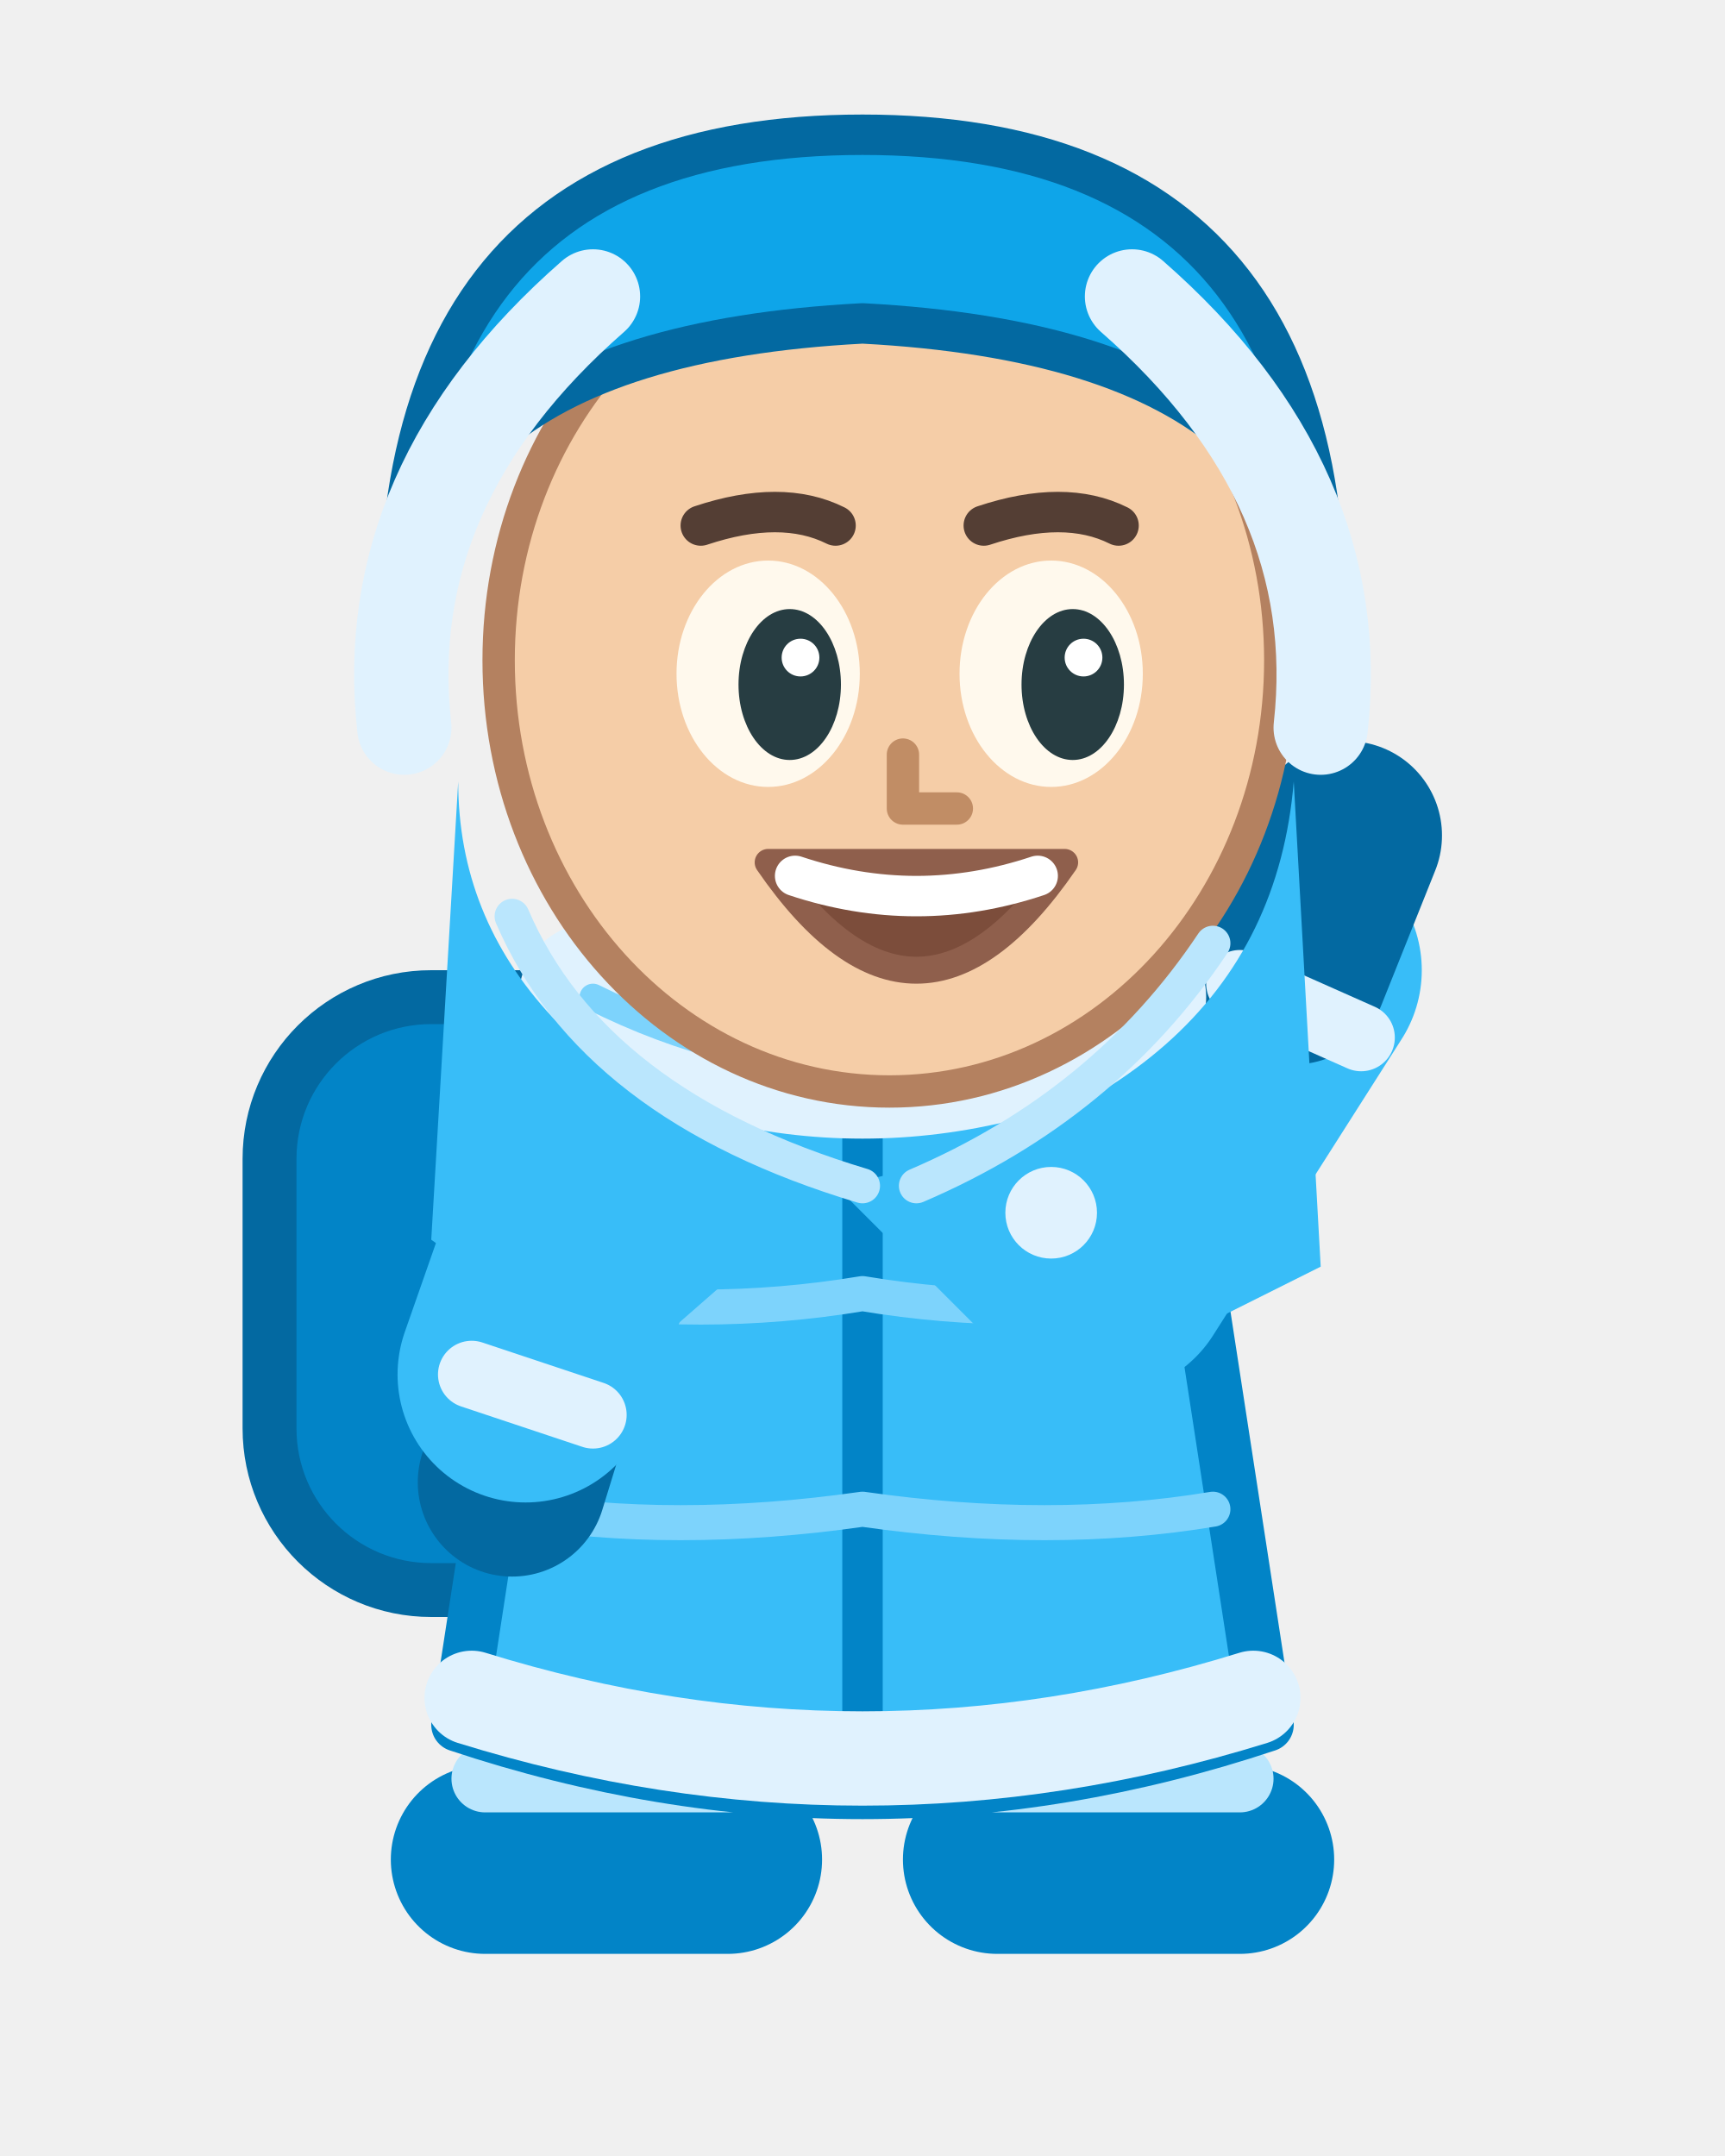
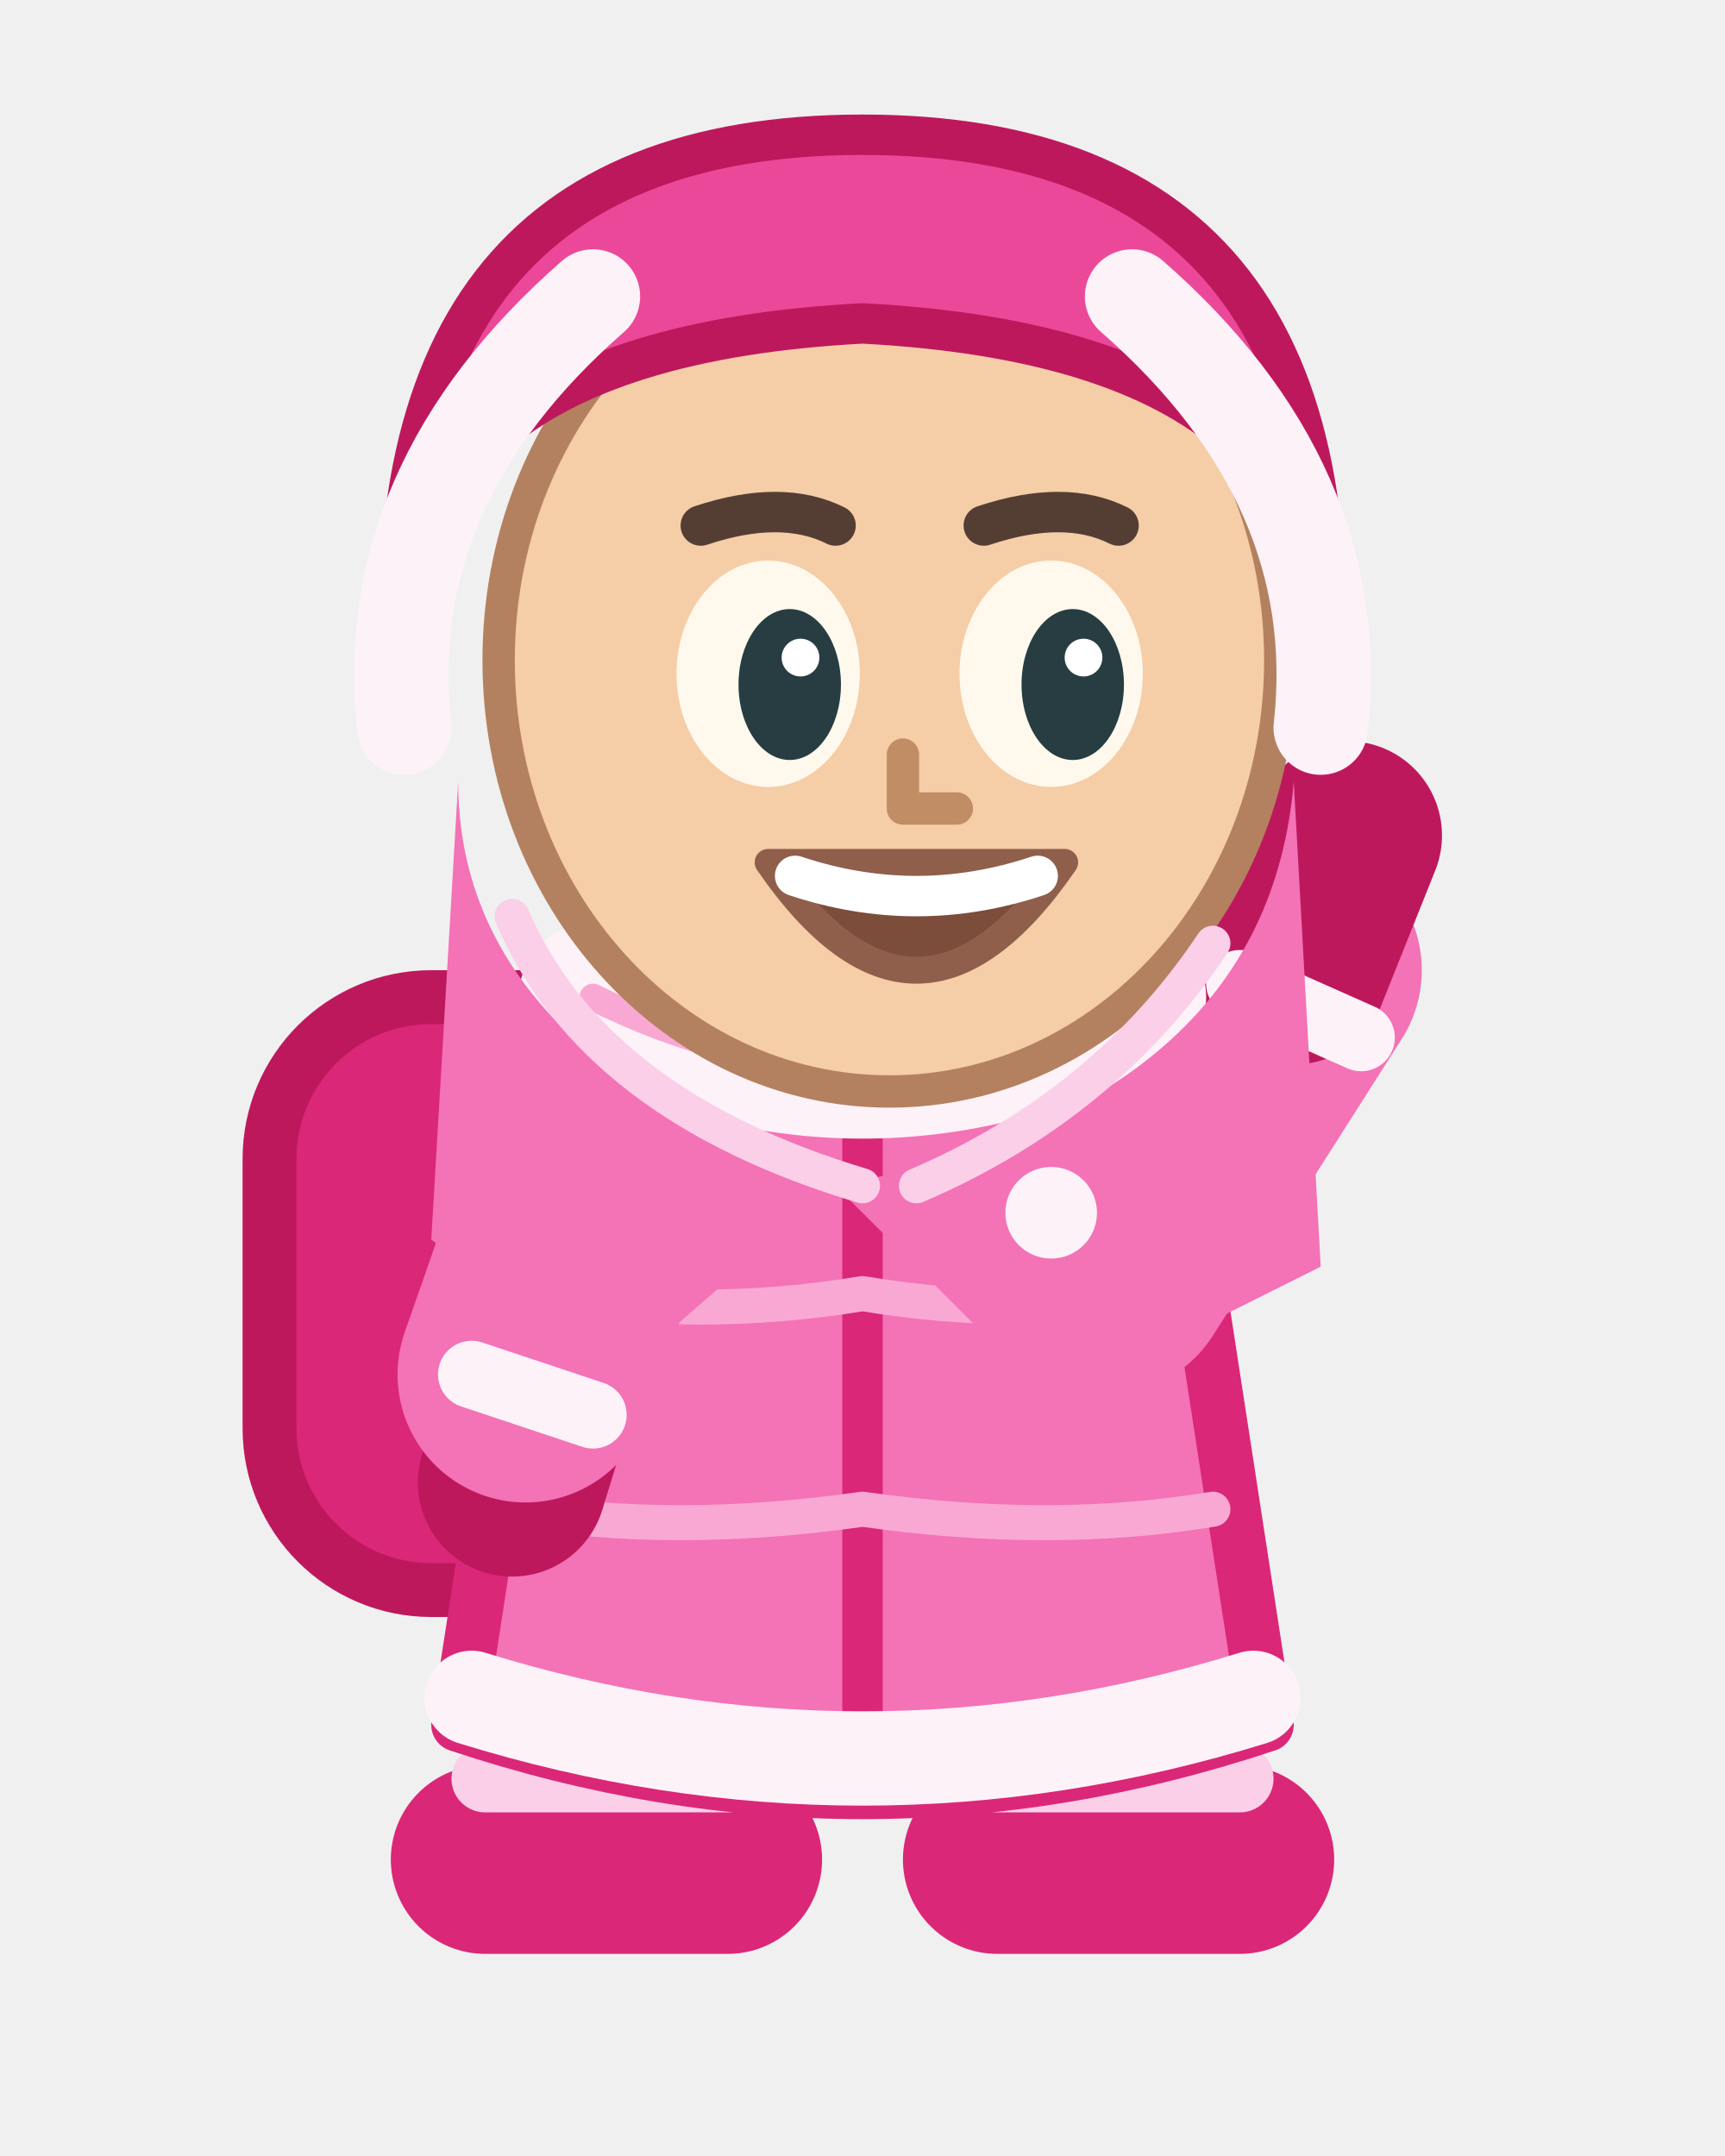
<svg xmlns="http://www.w3.org/2000/svg" width="64" height="80" viewBox="0 0 64 80">
  <g transform="translate(0 0)" stroke-linecap="round" stroke-linejoin="round">
-     <path d="M28 56 L24 66 M35 56 L39 66" stroke="#0369a1" stroke-width="9" />
-     <path d="M18 69h9 M37 69h9" stroke="#0284c7" stroke-width="7" />
-     <path d="M18 66h9 M37 66h9" stroke="#bae6fd" stroke-width="2.5" />
+     <path d="M28 56 L24 66 M35 56 L39 66" stroke="#be185d" stroke-width="9" />
+     <path d="M18 69h9 M37 69h9" stroke="#db2777" stroke-width="7" />
+     <path d="M18 66h9 M37 66h9" stroke="#fbcfe8" stroke-width="2.5" />
    <g transform="translate(0 3)">
-       <rect x="10" y="34" width="18" height="22" rx="6" fill="#0284c7" stroke="#0369a1" stroke-width="2" />
-       <path d="M21 35 Q32 32 43 35 L47 61 Q32 66 17 61 Z" fill="#38bdf8" stroke="#0284c7" stroke-width="2" />
-       <path d="M32 37 L32 63" stroke="#0284c7" stroke-width="1.5" />
-       <path d="M20 45 Q26 46 32 45 M32 45 Q38 46 44 45 M19 53 Q25 54 32 53 M32 53 Q39 54 45 53" fill="none" stroke="#7dd3fc" stroke-width="1.3" />
-       <path d="M17.5 60 Q32 64.5 46.5 60" fill="none" stroke="#e0f2fe" stroke-width="3.5" />
-       <path d="M23 39 L19 52" stroke="#0369a1" stroke-width="7" />
-       <path d="M23 38 L19.5 48" stroke="#38bdf8" stroke-width="9.5" />
-       <path d="M17.5 48 L22 49.5" stroke="#e0f2fe" stroke-width="2.5" />
-       <path d="M41 44 L48 33" stroke="#38bdf8" stroke-width="9.5" />
-       <path d="M48 33 L50 28" stroke="#0369a1" stroke-width="7" />
-       <path d="M46 33.5 L50.5 35.5" stroke="#e0f2fe" stroke-width="2.5" />
+       <rect x="10" y="34" width="18" height="22" rx="6" fill="#db2777" stroke="#be185d" stroke-width="2" />
+       <path d="M21 35 Q32 32 43 35 L47 61 Q32 66 17 61 Z" fill="#f472b6" stroke="#db2777" stroke-width="2" />
+       <path d="M32 37 L32 63" stroke="#db2777" stroke-width="1.5" />
+       <path d="M20 45 Q26 46 32 45 M32 45 Q38 46 44 45 M19 53 Q25 54 32 53 M32 53 Q39 54 45 53" fill="none" stroke="#f9a8d4" stroke-width="1.3" />
+       <path d="M17.5 60 Q32 64.5 46.5 60" fill="none" stroke="#fdf2f8" stroke-width="3.5" />
+       <path d="M23 39 L19 52" stroke="#be185d" stroke-width="7" />
+       <path d="M23 38 L19.5 48" stroke="#f472b6" stroke-width="9.5" />
+       <path d="M17.5 48 L22 49.5" stroke="#fdf2f8" stroke-width="2.5" />
+       <path d="M41 44 L48 33" stroke="#f472b6" stroke-width="9.5" />
+       <path d="M48 33 L50 28" stroke="#be185d" stroke-width="7" />
+       <path d="M46 33.5 L50.5 35.5" stroke="#fdf2f8" stroke-width="2.5" />
    </g>
    <g transform="translate(0 2)">
      <rect x="28" y="28" width="10" height="10" rx="4" fill="#e6a777" />
-       <path d="M22 35 Q32 40 42 35" fill="none" stroke="#e0f2fe" stroke-width="5.5" />
-       <path d="M22 35 Q32 40 42 35" fill="none" stroke="#7dd3fc" stroke-width="1" />
+       <path d="M22 35 Q32 40 42 35" fill="none" stroke="#fdf2f8" stroke-width="5.5" />
+       <path d="M22 35 Q32 40 42 35" fill="none" stroke="#f9a8d4" stroke-width="1" />
      <ellipse cx="33" cy="22.5" rx="14.5" ry="16" fill="#f5cda7" stroke="#b48160" stroke-width="1.2" />
-       <path d="M17 27Q17 37 31 42L23 49L16 44Z" fill="#38bdf8" />
-       <path d="M48 27Q47 39 31 42L39 50L49 45Z" fill="#38bdf8" />
-       <path d="M19 32Q22 39 32 42M45 33Q41 39 34 42" fill="none" stroke="#bae6fd" stroke-width="1.3" />
-       <circle cx="39" cy="43" r="1.7" fill="#e0f2fe" />
+       <path d="M17 27Q17 37 31 42L23 49L16 44Z" fill="#f472b6" />
+       <path d="M48 27Q47 39 31 42L39 50L49 45Z" fill="#f472b6" />
+       <path d="M19 32Q22 39 32 42M45 33Q41 39 34 42" fill="none" stroke="#fbcfe8" stroke-width="1.3" />
+       <circle cx="39" cy="43" r="1.7" fill="#fdf2f8" />
      <ellipse cx="28.5" cy="23" rx="3.4" ry="4.2" fill="#fff9ed" />
      <ellipse cx="39" cy="23" rx="3.4" ry="4.2" fill="#fff9ed" />
      <ellipse cx="29.3" cy="23.4" rx="1.9" ry="2.8" fill="#273d42" />
      <ellipse cx="39.8" cy="23.4" rx="1.9" ry="2.8" fill="#273d42" />
      <circle cx="29.7" cy="22.4" r="0.7" fill="#fff" />
      <circle cx="40.2" cy="22.4" r="0.7" fill="#fff" />
      <path d="M26 17.5q3-1 5 0 M36.5 17.5q3-1 5 0" fill="none" stroke="#543e34" stroke-width="1.5" />
      <path d="M33.5 26v2h2" fill="none" stroke="#c18d65" stroke-width="1.2" />
      <path d="M28.5 30 Q34 38 39.5 30 Z" fill="#7c4d3b" stroke="#8f5f4c" stroke-width="1" />
      <path d="M29.5 30.5 Q34 32 38.5 30.5" fill="none" stroke="#ffffff" stroke-width="1.5" />
-       <path d="M15 25 Q13 3 32 3 Q51 3 49 25 Q51 11 32 10 Q13 11 15 25 Z" fill="#0ea5e9" stroke="#0369a1" stroke-width="1.5" />
-       <path d="M15 25 Q14 16 22 9 M49 25 Q50 16 42 9" fill="none" stroke="#e0f2fe" stroke-width="3.5" stroke-linecap="round" />
+       <path d="M15 25 Q13 3 32 3 Q51 3 49 25 Q51 11 32 10 Q13 11 15 25 Z" fill="#ec4899" stroke="#be185d" stroke-width="1.5" />
+       <path d="M15 25 Q14 16 22 9 M49 25 Q50 16 42 9" fill="none" stroke="#fdf2f8" stroke-width="3.5" stroke-linecap="round" />
    </g>
  </g>
</svg>
